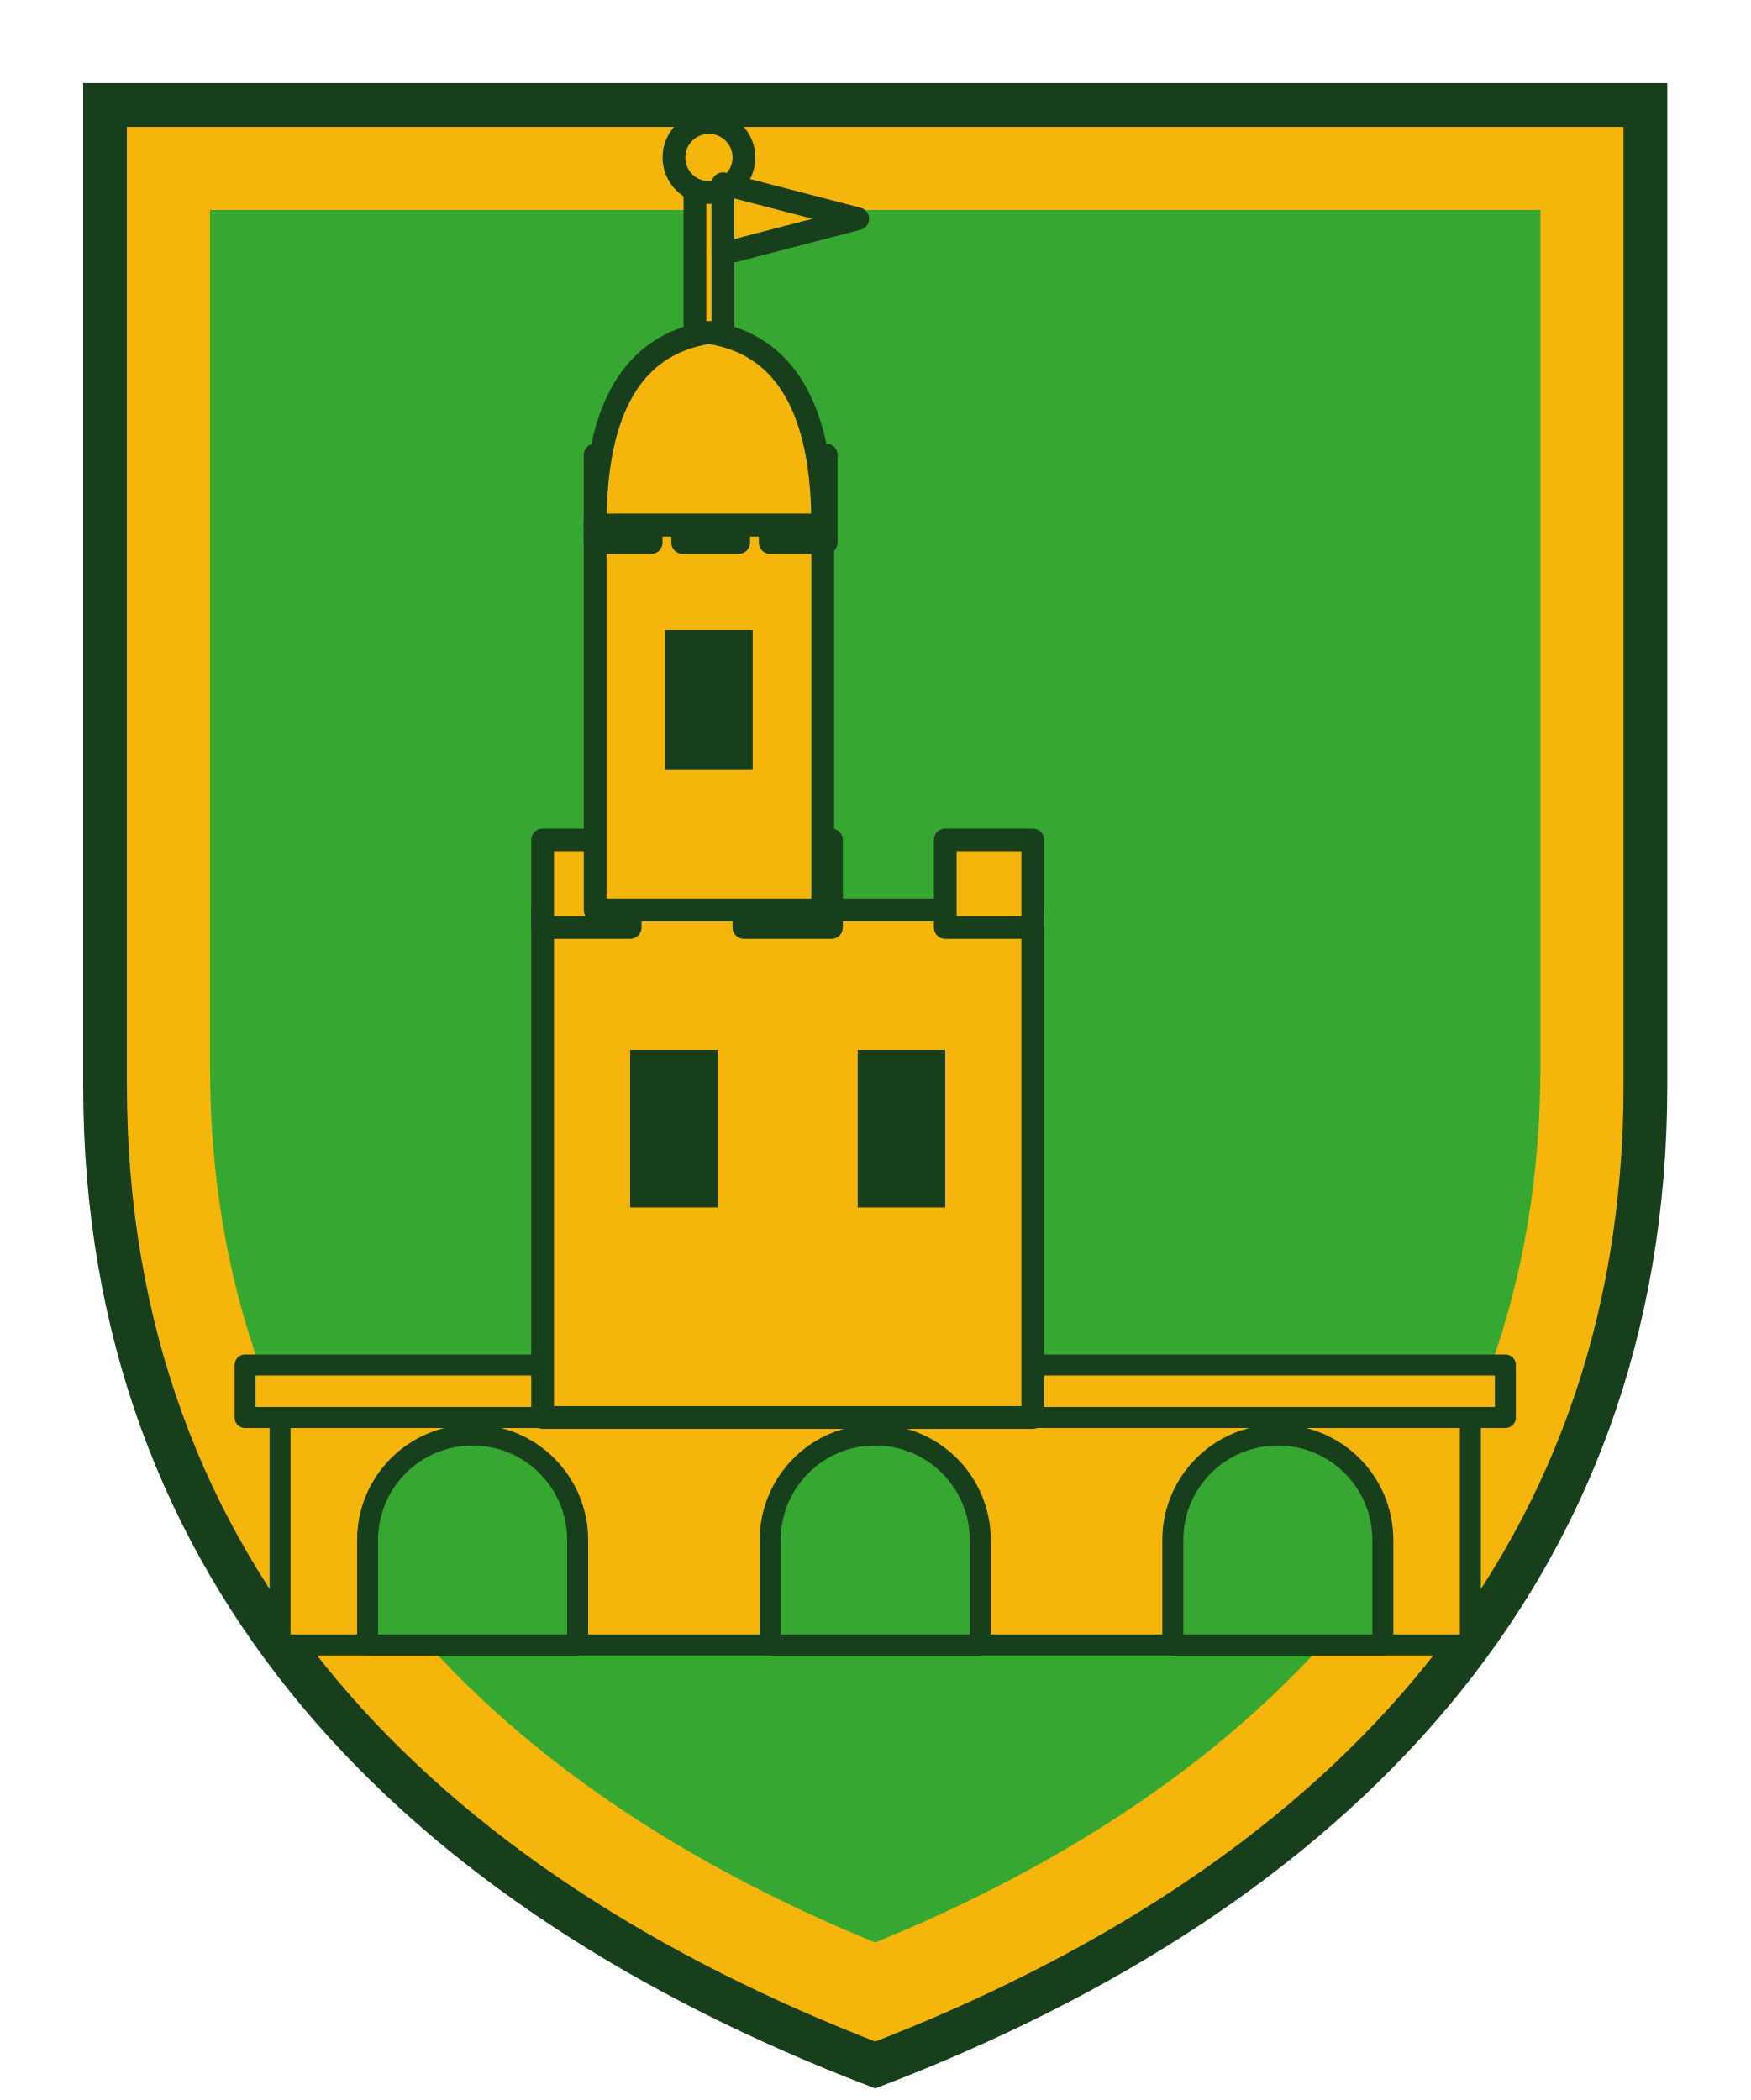
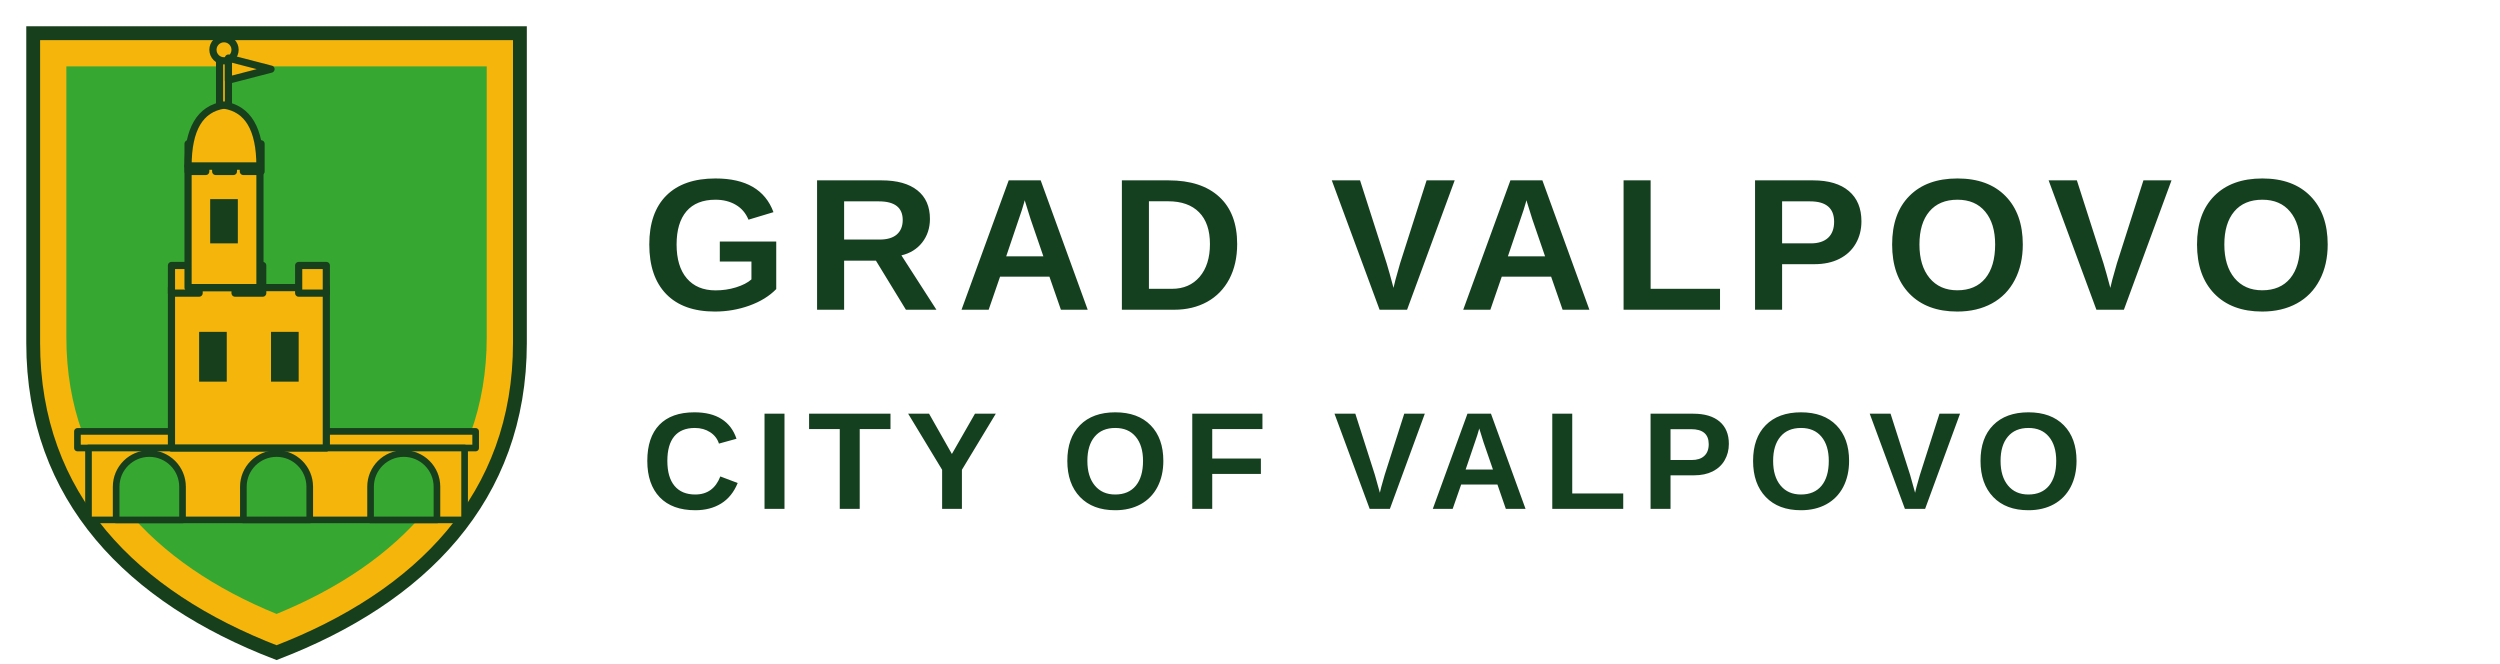
- <svg xmlns="http://www.w3.org/2000/svg" viewBox="0 0 100 120" role="img" aria-label="Grb Grada Valpova">
-   <path d="M6,6 H94 V62 C94,90 76,108 50,118 C24,108 6,90 6,62 Z" fill="#f5b50a" stroke="#173f1c" stroke-width="2.5" />
-   <path d="M12,12 H88 V61 C88,86 72,102 50,111 C28,102 12,86 12,61 Z" fill="#36a832" />
-   <g stroke="#173f1c" stroke-width="1.2" stroke-linejoin="round">
-     <rect x="14" y="78" width="72" height="3" fill="#f5b50a" />
-     <rect x="16" y="81" width="68" height="13" fill="#f5b50a" />
-     <path d="M21,94 V88 A6,6 0 0 1 33,88 V94 Z" fill="#36a832" />
-     <path d="M44,94 V88 A6,6 0 0 1 56,88 V94 Z" fill="#36a832" />
-     <path d="M67,94 V88 A6,6 0 0 1 79,88 V94 Z" fill="#36a832" />
+ <svg xmlns="http://www.w3.org/2000/svg" viewBox="0 0 452 120" role="img" aria-label="Grad Valpovo — City of Valpovo">
+   <g>
+     <path d="M6,6 H94 V62 C94,90 76,108 50,118 C24,108 6,90 6,62 Z" fill="#f5b50a" stroke="#173f1c" stroke-width="2.5" />
+     <path d="M12,12 H88 V61 C88,86 72,102 50,111 C28,102 12,86 12,61 Z" fill="#36a832" />
+     <g stroke="#173f1c" stroke-width="1.2" stroke-linejoin="round">
+       <rect x="14" y="78" width="72" height="3" fill="#f5b50a" />
+       <rect x="16" y="81" width="68" height="13" fill="#f5b50a" />
+       <path d="M21,94 V88 A6,6 0 0 1 33,88 V94 Z" fill="#36a832" />
+       <path d="M44,94 V88 A6,6 0 0 1 56,88 V94 Z" fill="#36a832" />
+       <path d="M67,94 V88 A6,6 0 0 1 79,88 V94 Z" fill="#36a832" />
+     </g>
+     <g fill="#f5b50a" stroke="#173f1c" stroke-width="1.3" stroke-linejoin="round">
+       <rect x="31" y="52" width="28" height="29" />
+       <rect x="31" y="48" width="5" height="5" />
+       <rect x="42.5" y="48" width="5" height="5" />
+       <rect x="54" y="48" width="5" height="5" />
+       <rect x="34" y="30" width="13" height="22" />
+       <rect x="34" y="26" width="3.2" height="5" />
+       <rect x="39" y="26" width="3.2" height="5" />
+       <rect x="44" y="26" width="3.2" height="5" />
+       <path d="M34,30 Q34,20 40.5,19 Q47,20 47,30 Z" />
+       <rect x="39.7" y="10" width="1.6" height="9" />
+       <circle cx="40.5" cy="9" r="2" />
+       <path d="M41.3,10.5 L49,12.5 L41.3,14.5 Z" />
+     </g>
+     <rect x="36" y="60" width="5" height="9" fill="#173f1c" />
+     <rect x="49" y="60" width="5" height="9" fill="#173f1c" />
+     <rect x="38" y="36" width="5" height="8" fill="#173f1c" />
  </g>
-   <g fill="#f5b50a" stroke="#173f1c" stroke-width="1.3" stroke-linejoin="round">
-     <rect x="31" y="52" width="28" height="29" />
-     <rect x="31" y="48" width="5" height="5" />
-     <rect x="42.5" y="48" width="5" height="5" />
-     <rect x="54" y="48" width="5" height="5" />
-     <rect x="34" y="30" width="13" height="22" />
-     <rect x="34" y="26" width="3.2" height="5" />
-     <rect x="39" y="26" width="3.2" height="5" />
-     <rect x="44" y="26" width="3.2" height="5" />
-     <path d="M34,30 Q34,20 40.5,19 Q47,20 47,30 Z" />
-     <rect x="39.7" y="10" width="1.6" height="9" />
-     <circle cx="40.5" cy="9" r="2" />
-     <path d="M41.3,10.5 L49,12.5 L41.3,14.5 Z" />
+   <g fill="#15401f" font-family="'Segoe UI', system-ui, Arial, sans-serif" text-rendering="geometricPrecision">
+     <text x="116" y="56" font-size="34" font-weight="700" letter-spacing="3">GRAD VALPOVO</text>
+     <text x="116" y="92" font-size="25" font-weight="600" letter-spacing="2.5">CITY OF VALPOVO</text>
  </g>
-   <rect x="36" y="60" width="5" height="9" fill="#173f1c" />
-   <rect x="49" y="60" width="5" height="9" fill="#173f1c" />
-   <rect x="38" y="36" width="5" height="8" fill="#173f1c" />
</svg>
